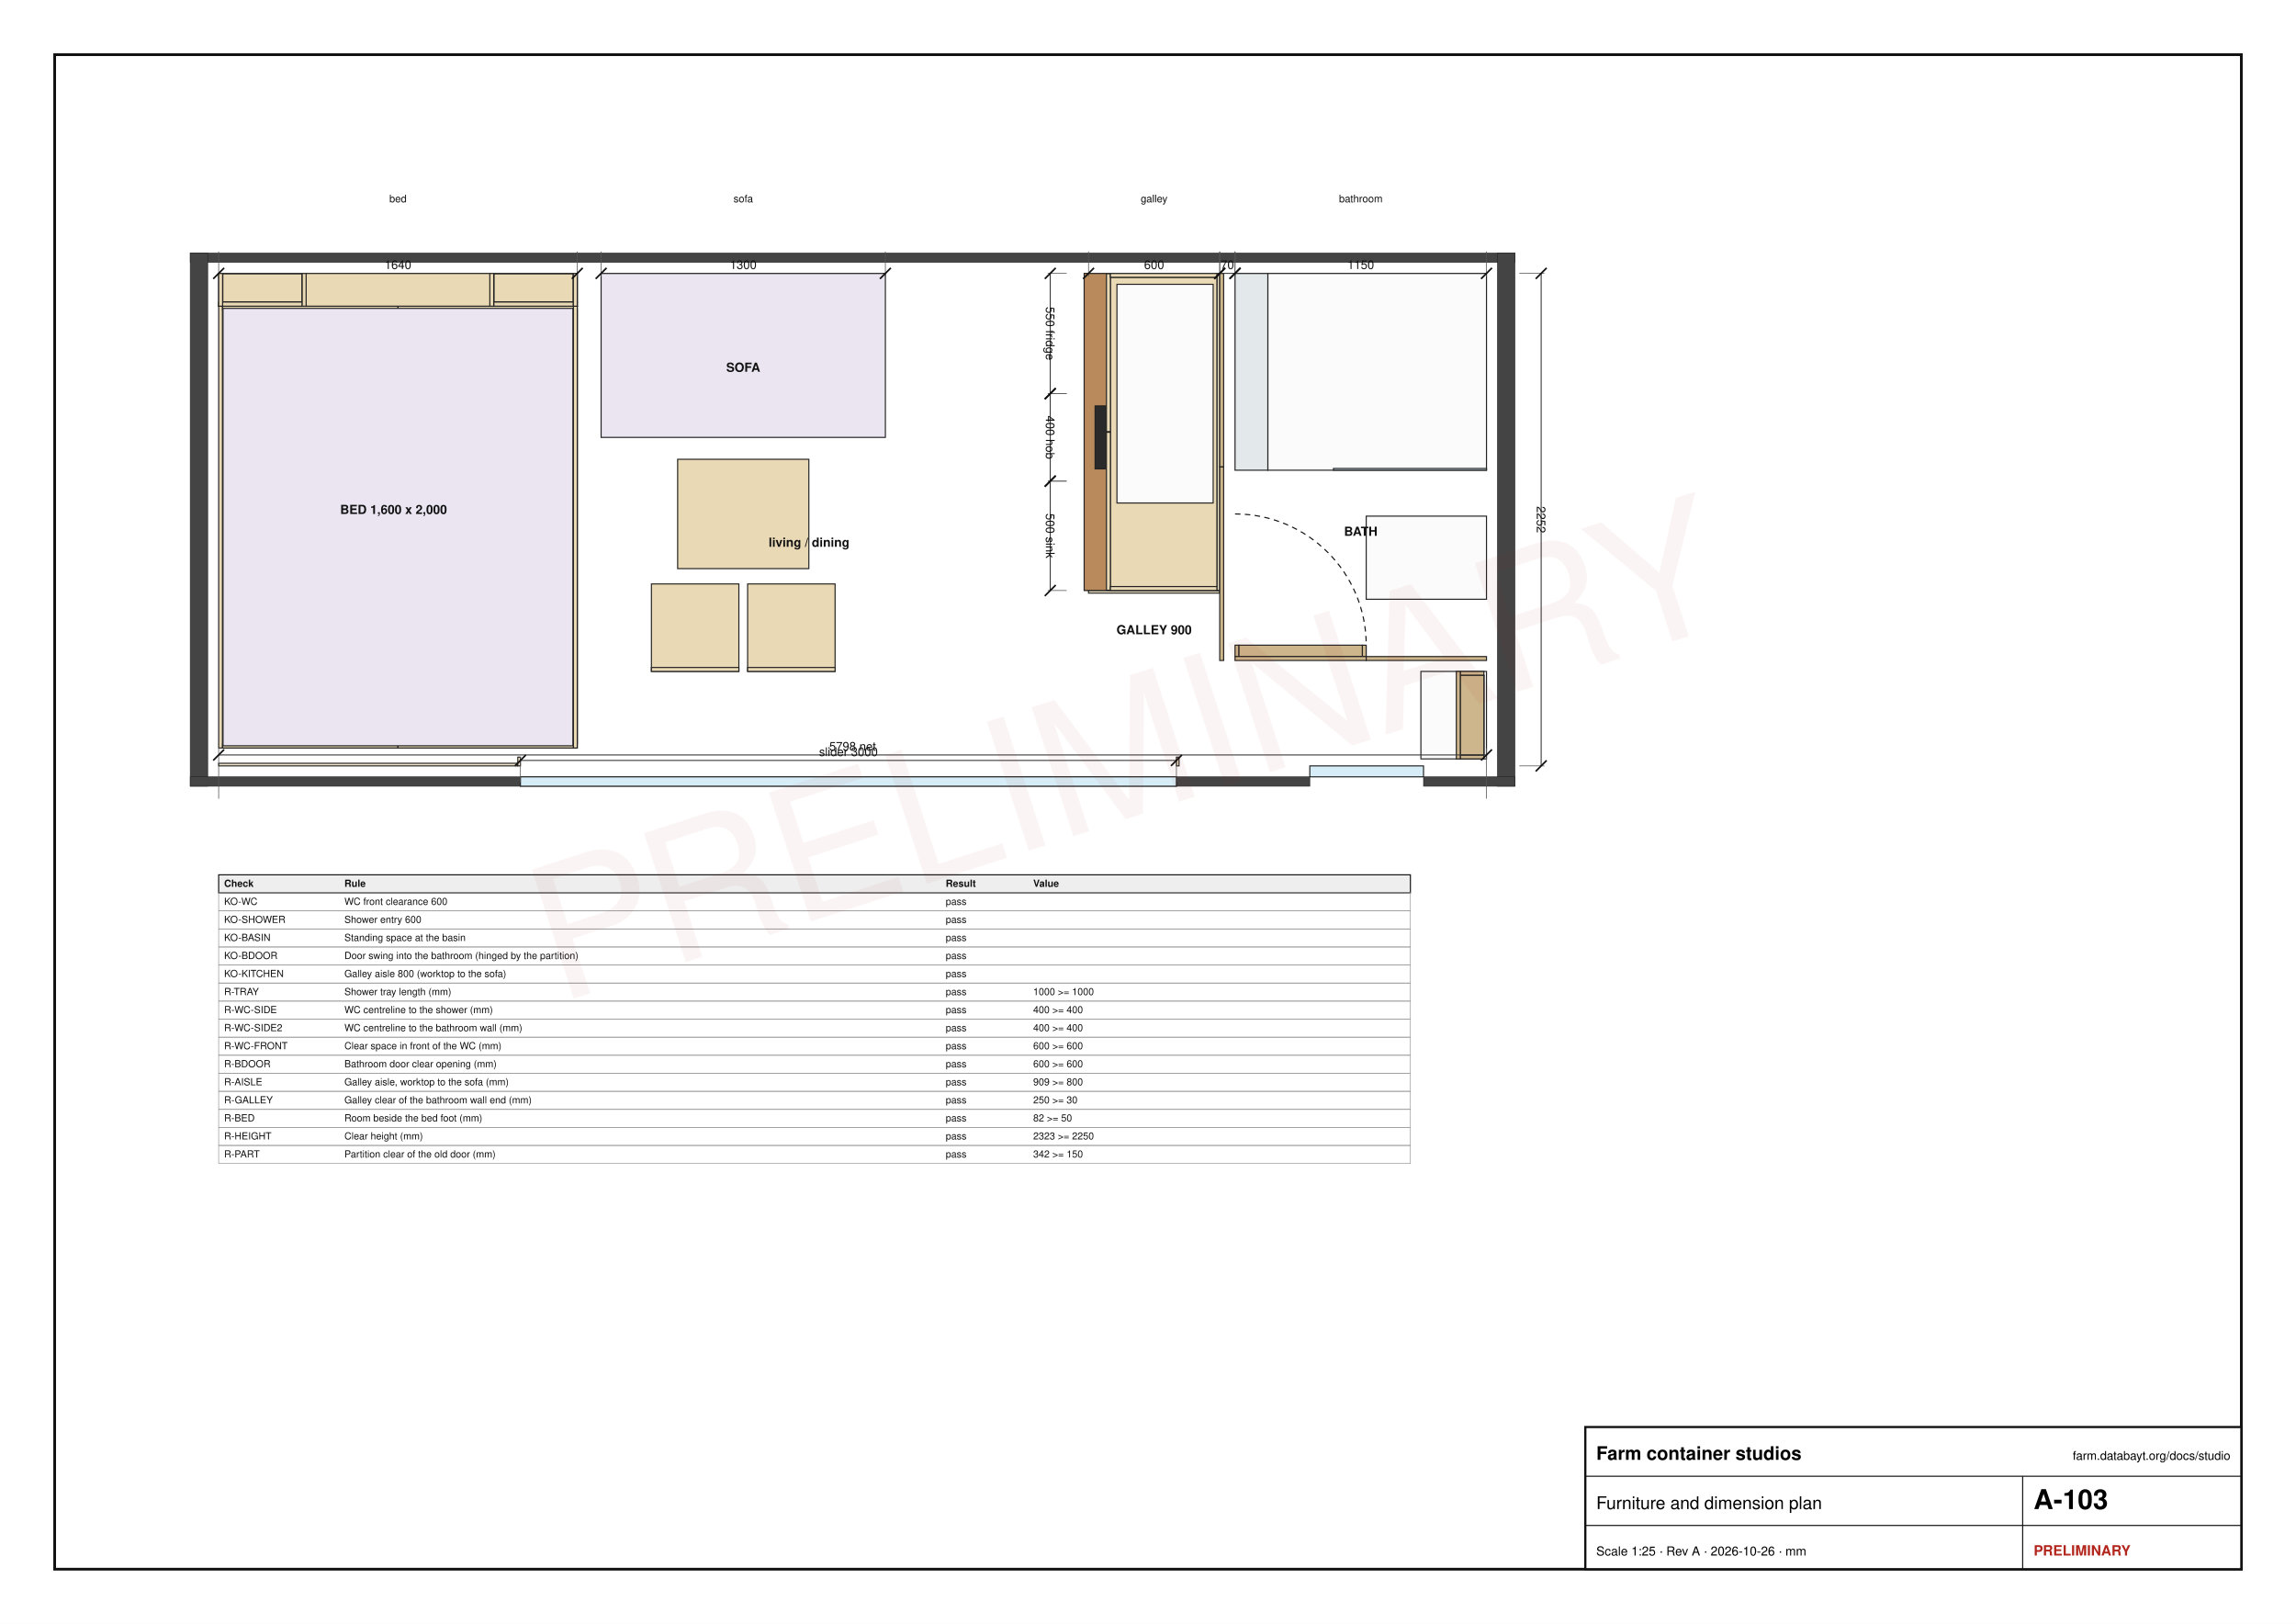
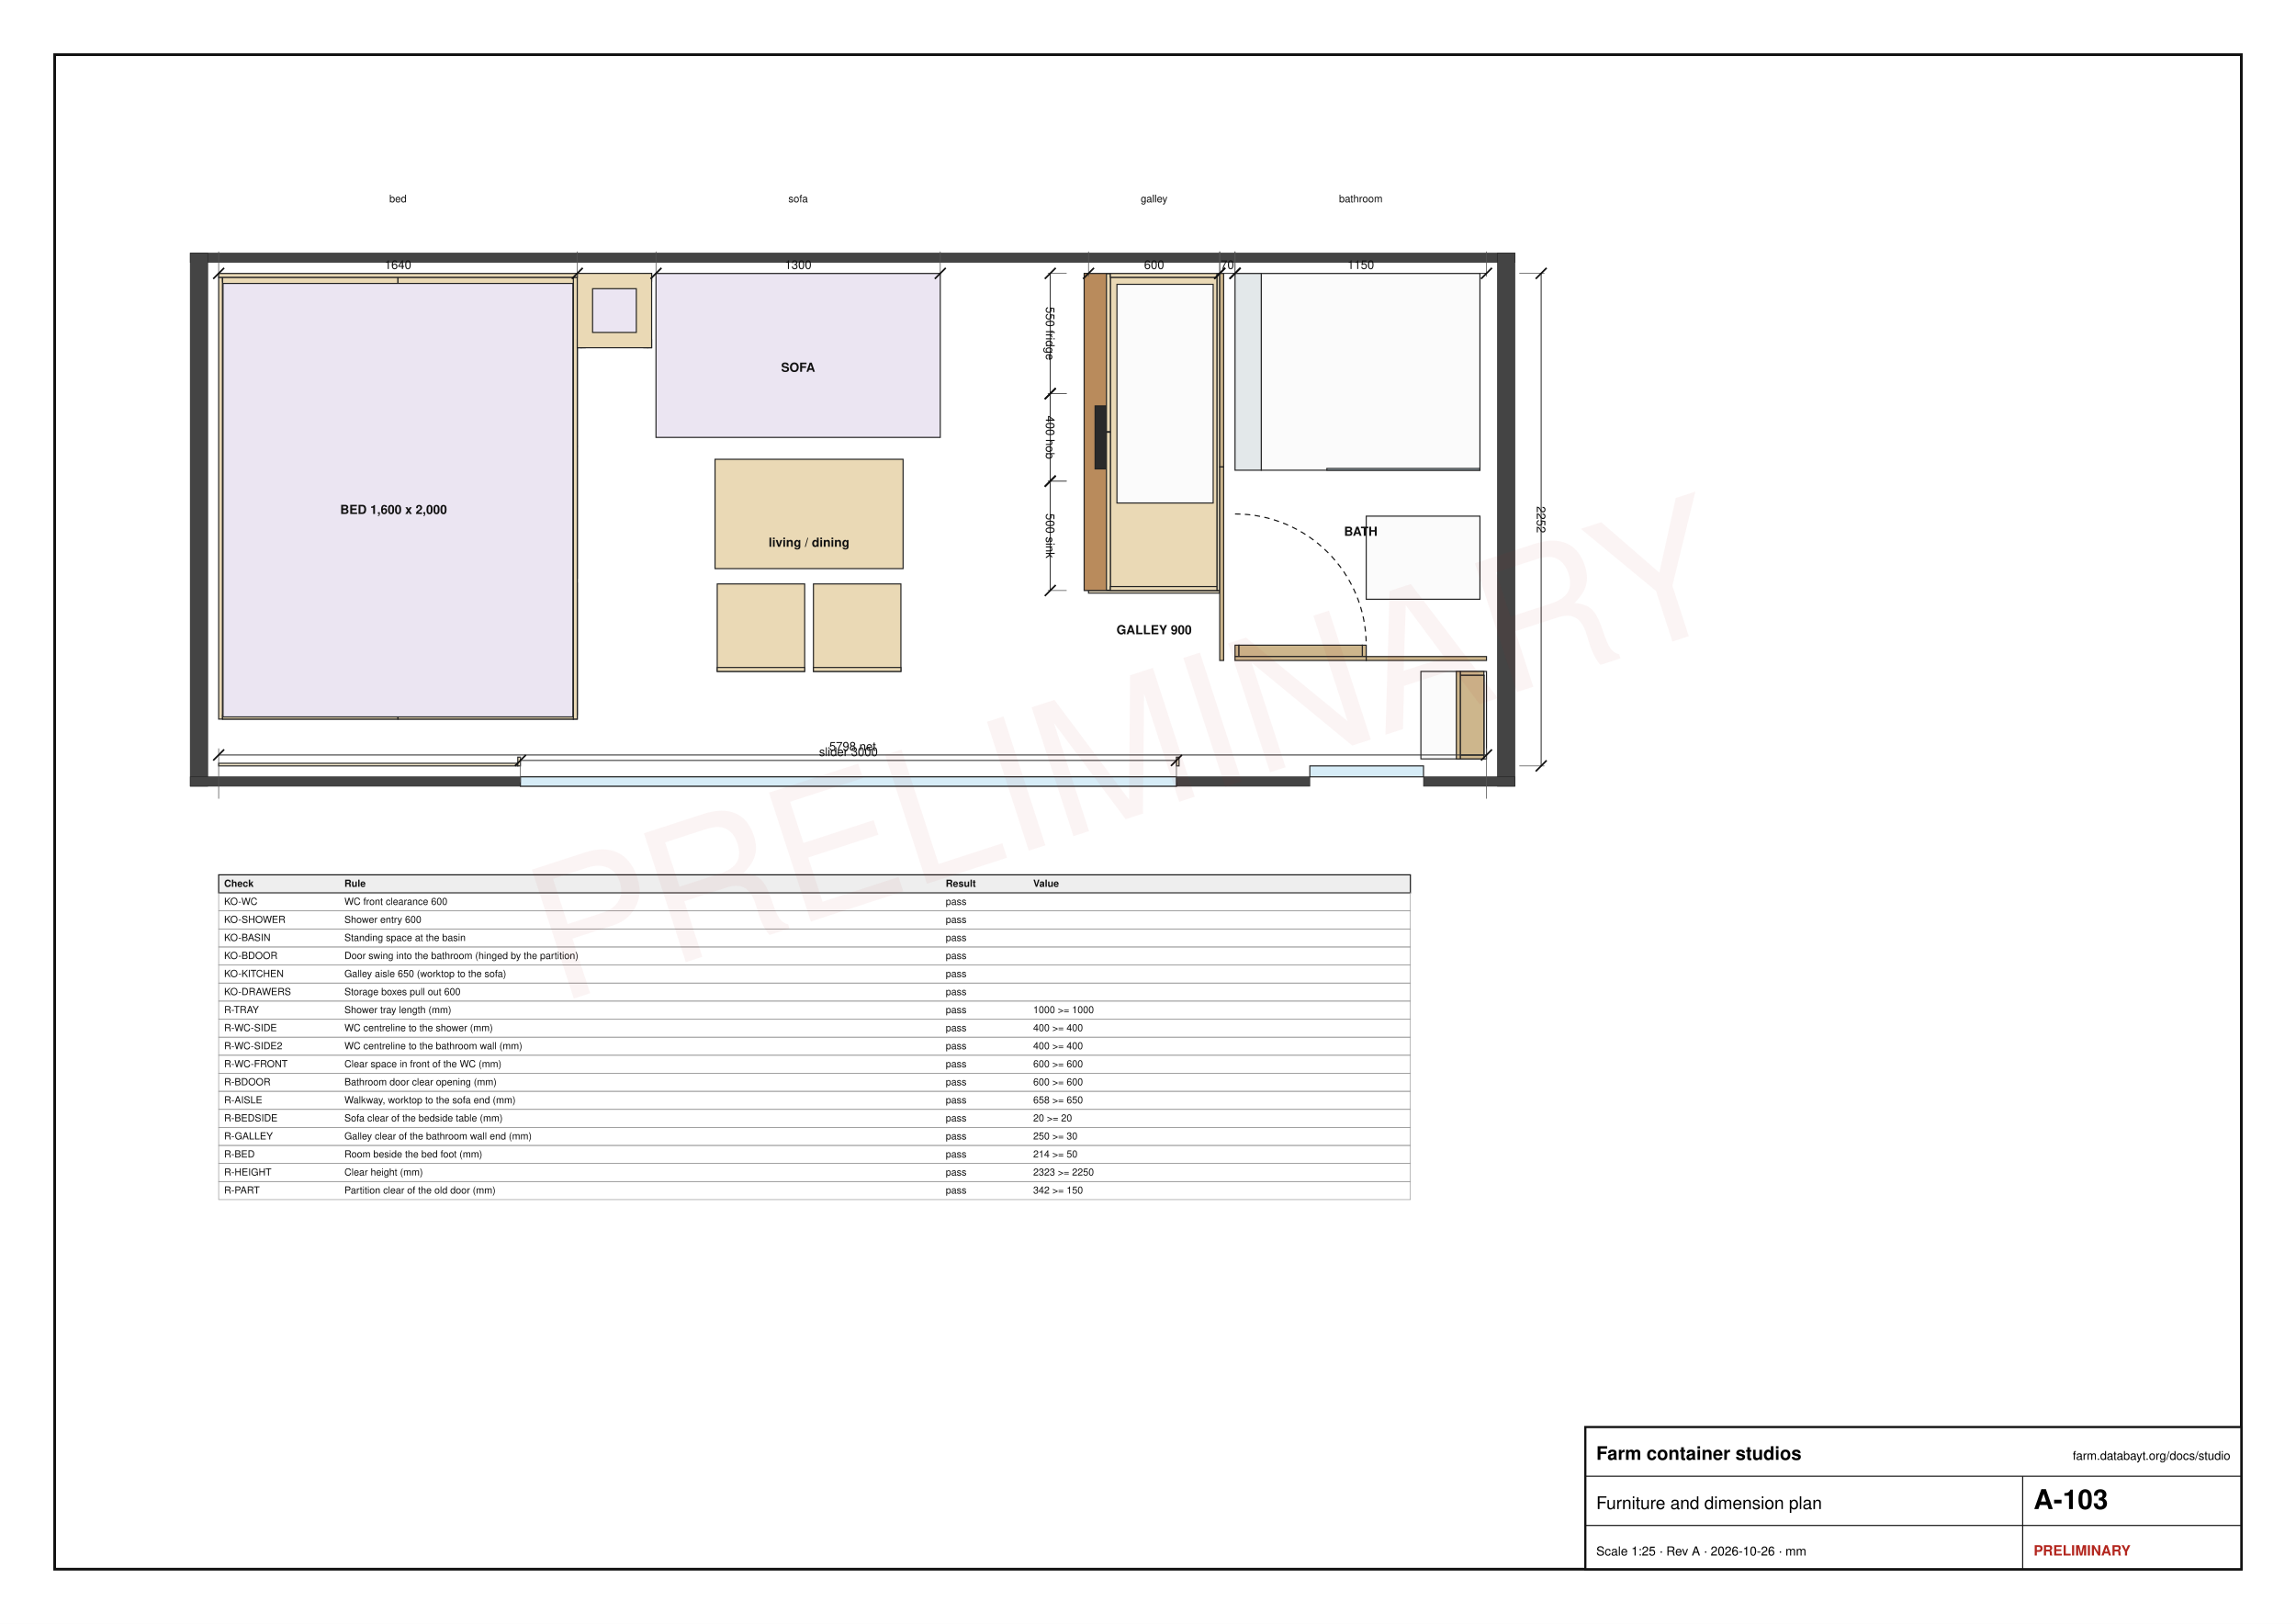
<svg xmlns="http://www.w3.org/2000/svg" width="420mm" height="297mm" viewBox="0 0 420 297" font-family="Helvetica, Arial, sans-serif">
  <rect x="0" y="0" width="420" height="297" fill="#fff" />
  <rect x="10" y="10" width="400" height="277" fill="none" stroke="#111" stroke-width="0.5" />
  <rect x="34.8" y="46.28" width="242.32" height="1.72" fill="#444" stroke="#222" stroke-width="0.1" />
  <rect x="34.8" y="46.28" width="3.2" height="97.52" fill="#444" stroke="#222" stroke-width="0.1" />
  <rect x="273.92" y="46.28" width="3.2" height="97.52" fill="#444" stroke="#222" stroke-width="0.1" />
  <rect x="34.8" y="142.08" width="60.4" height="1.72" fill="#444" stroke="#222" stroke-width="0.1" />
  <rect x="95.2" y="142.08" width="120" height="1.72" fill="#444" stroke="#222" stroke-width="0.1" />
  <rect x="215.2" y="142.08" width="24.4" height="1.72" fill="#444" stroke="#222" stroke-width="0.1" />
  <rect x="260.4" y="142.08" width="16.72" height="1.72" fill="#444" stroke="#222" stroke-width="0.1" />
  <rect x="95.2" y="142.08" width="120" height="1.72" fill="#d6ecf7" stroke="#222" stroke-width="0.2" />
-   <rect x="231.92" y="50" width="40" height="36" fill="#fbfbfb" stroke="#222" stroke-width="0.2" />
-   <rect x="104.88" y="56" width="0.72" height="80.8" fill="#ead9b5" stroke="#222" stroke-width="0.2" />
+   <rect x="230.72" y="50" width="40" height="36" fill="#fbfbfb" stroke="#222" stroke-width="0.2" />
+   <rect x="104.88" y="50.72" width="0.72" height="80.8" fill="#ead9b5" stroke="#222" stroke-width="0.2" />
  <rect x="40" y="139.6" width="54.72" height="0.48" fill="#f2e6c9" stroke="#222" stroke-width="0.2" />
+   <rect x="81.36" y="82.48" width="23.52" height="22.48" fill="#f2e6c9" stroke="#222" stroke-width="0.2" />
+   <rect x="81.36" y="107.44" width="23.52" height="22.48" fill="#f2e6c9" stroke="#222" stroke-width="0.2" />
  <rect x="200" y="72" width="0.72" height="36" fill="#ead9b5" stroke="#222" stroke-width="0.2" />
  <rect x="199.12" y="72.72" width="23.52" height="14.56" fill="#ead9b5" stroke="#222" stroke-width="0.2" />
  <rect x="199.12" y="88.72" width="23.52" height="18.56" fill="#ead9b5" stroke="#222" stroke-width="0.2" />
  <rect x="199.2" y="73.72" width="22.16" height="12.56" fill="#f2e6c9" stroke="#222" stroke-width="0.2" />
+   <rect x="107.04" y="51.44" width="10.72" height="10.72" fill="#ead9b5" stroke="#222" stroke-width="0.2" />
  <rect x="199.2" y="73.24" width="22.64" height="0.48" fill="#f2e6c9" stroke="#222" stroke-width="0.2" />
  <rect x="199.2" y="86.28" width="22.64" height="0.48" fill="#f2e6c9" stroke="#222" stroke-width="0.2" />
  <rect x="221.36" y="73.72" width="0.48" height="12.56" fill="#f2e6c9" stroke="#222" stroke-width="0.2" />
-   <rect x="104.88" y="56.72" width="0.72" height="79.36" fill="#ead9b5" stroke="#222" stroke-width="0.2" />
-   <rect x="40" y="56" width="0.72" height="80.8" fill="#ead9b5" stroke="#222" stroke-width="0.2" />
-   <rect x="104.88" y="56" width="0.72" height="80.8" fill="#ead9b5" stroke="#222" stroke-width="0.2" />
-   <rect x="40.72" y="56" width="64.16" height="0.72" fill="#ead9b5" stroke="#222" stroke-width="0.2" />
-   <rect x="40.72" y="136.08" width="64.16" height="0.72" fill="#ead9b5" stroke="#222" stroke-width="0.2" />
-   <rect x="76.88" y="56.72" width="0.72" height="79.36" fill="#ead9b5" stroke="#222" stroke-width="0.2" />
-   <rect x="119.96" y="114.44" width="14.4" height="0.72" fill="#ead9b5" stroke="#222" stroke-width="0.2" />
-   <rect x="126.8" y="107.6" width="0.72" height="13.68" fill="#ead9b5" stroke="#222" stroke-width="0.2" />
-   <rect x="137.56" y="114.44" width="14.4" height="0.72" fill="#ead9b5" stroke="#222" stroke-width="0.2" />
-   <rect x="144.4" y="107.6" width="0.72" height="13.68" fill="#ead9b5" stroke="#222" stroke-width="0.2" />
-   <rect x="40.72" y="56" width="32.08" height="80.8" fill="#ead9b5" stroke="#222" stroke-width="0.2" />
-   <rect x="72.8" y="56" width="32.08" height="80.8" fill="#ead9b5" stroke="#222" stroke-width="0.2" />
-   <rect x="119.16" y="106.8" width="16" height="16" fill="#ead9b5" stroke="#222" stroke-width="0.2" />
-   <rect x="136.76" y="106.8" width="16" height="16" fill="#ead9b5" stroke="#222" stroke-width="0.2" />
+   <rect x="80.88" y="82" width="24" height="0.48" fill="#f2e6c9" stroke="#222" stroke-width="0.2" />
+   <rect x="80.88" y="104.96" width="24" height="0.48" fill="#f2e6c9" stroke="#222" stroke-width="0.2" />
+   <rect x="80.88" y="82.48" width="0.48" height="22.48" fill="#f2e6c9" stroke="#222" stroke-width="0.2" />
+   <rect x="80.88" y="106.96" width="24" height="0.48" fill="#f2e6c9" stroke="#222" stroke-width="0.2" />
+   <rect x="80.88" y="129.92" width="24" height="0.48" fill="#f2e6c9" stroke="#222" stroke-width="0.2" />
+   <rect x="80.88" y="107.44" width="0.48" height="22.48" fill="#f2e6c9" stroke="#222" stroke-width="0.2" />
+   <rect x="104.88" y="81.68" width="0.72" height="24.08" fill="#ead9b5" stroke="#222" stroke-width="0.2" />
+   <rect x="104.88" y="106.64" width="0.72" height="24.08" fill="#ead9b5" stroke="#222" stroke-width="0.2" />
+   <rect x="104.88" y="51.44" width="0.72" height="30.16" fill="#ead9b5" stroke="#222" stroke-width="0.2" />
+   <rect x="77.6" y="105.84" width="27.28" height="0.72" fill="#ead9b5" stroke="#222" stroke-width="0.2" />
+   <rect x="132" y="114.44" width="14.4" height="0.72" fill="#ead9b5" stroke="#222" stroke-width="0.2" />
+   <rect x="138.84" y="107.6" width="0.72" height="13.68" fill="#ead9b5" stroke="#222" stroke-width="0.2" />
+   <rect x="149.6" y="114.44" width="14.4" height="0.72" fill="#ead9b5" stroke="#222" stroke-width="0.2" />
+   <rect x="156.44" y="107.6" width="0.72" height="13.68" fill="#ead9b5" stroke="#222" stroke-width="0.2" />
+   <rect x="249.92" y="94.4" width="20.8" height="15.2" fill="#fbfbfb" stroke="#222" stroke-width="0.2" />
+   <rect x="131.2" y="106.8" width="16" height="16" fill="#ead9b5" stroke="#222" stroke-width="0.2" />
+   <rect x="148.8" y="106.8" width="16" height="16" fill="#ead9b5" stroke="#222" stroke-width="0.2" />
+   <rect x="40" y="50.72" width="0.72" height="80.8" fill="#ead9b5" stroke="#222" stroke-width="0.2" />
+   <rect x="104.88" y="50.72" width="0.72" height="80.8" fill="#ead9b5" stroke="#222" stroke-width="0.2" />
+   <rect x="40.72" y="50.72" width="64.16" height="0.72" fill="#ead9b5" stroke="#222" stroke-width="0.2" />
+   <rect x="40.72" y="130.8" width="64.16" height="0.72" fill="#ead9b5" stroke="#222" stroke-width="0.2" />
+   <rect x="76.88" y="51.44" width="0.72" height="79.36" fill="#ead9b5" stroke="#222" stroke-width="0.2" />
+   <rect x="40.72" y="50.72" width="32.08" height="80.8" fill="#ead9b5" stroke="#222" stroke-width="0.2" />
+   <rect x="72.8" y="50.72" width="32.08" height="80.8" fill="#ead9b5" stroke="#222" stroke-width="0.2" />
  <rect x="198.4" y="72.06" width="0.72" height="15.88" fill="#ead9b5" stroke="#222" stroke-width="0.2" />
  <rect x="199.2" y="73.72" width="22.16" height="12.56" fill="#f2e6c9" stroke="#222" stroke-width="0.2" />
-   <rect x="40.8" y="56.4" width="64" height="80" fill="#ebe5f2" stroke="#222" stroke-width="0.2" />
+   <rect x="105.6" y="50" width="0.72" height="1.44" fill="#ead9b5" stroke="#222" stroke-width="0.2" />
+   <rect x="106.32" y="50" width="0.72" height="1.44" fill="#ead9b5" stroke="#222" stroke-width="0.2" />
+   <rect x="105.6" y="62.16" width="0.72" height="1.44" fill="#ead9b5" stroke="#222" stroke-width="0.2" />
+   <rect x="106.32" y="62.16" width="0.72" height="1.44" fill="#ead9b5" stroke="#222" stroke-width="0.2" />
+   <rect x="117.76" y="50" width="0.72" height="1.44" fill="#ead9b5" stroke="#222" stroke-width="0.2" />
+   <rect x="118.48" y="50" width="0.72" height="1.44" fill="#ead9b5" stroke="#222" stroke-width="0.2" />
+   <rect x="117.76" y="62.16" width="0.72" height="1.44" fill="#ead9b5" stroke="#222" stroke-width="0.2" />
+   <rect x="118.48" y="62.16" width="0.72" height="1.44" fill="#ead9b5" stroke="#222" stroke-width="0.2" />
+   <rect x="105.6" y="50" width="13.6" height="13.6" fill="#ead9b5" stroke="#222" stroke-width="0.2" />
+   <rect x="133.2" y="93.64" width="29.6" height="0.72" fill="#ead9b5" stroke="#222" stroke-width="0.2" />
+   <rect x="147.64" y="86" width="0.72" height="16" fill="#ead9b5" stroke="#222" stroke-width="0.2" />
+   <rect x="40.8" y="51.84" width="64" height="79.28" fill="#ebe5f2" stroke="#222" stroke-width="0.2" />
+   <rect x="130.8" y="84" width="34.4" height="20" fill="#ead9b5" stroke="#222" stroke-width="0.2" />
  <rect x="199.2" y="73.24" width="22.64" height="0.48" fill="#f2e6c9" stroke="#222" stroke-width="0.2" />
  <rect x="199.2" y="86.28" width="22.64" height="0.48" fill="#f2e6c9" stroke="#222" stroke-width="0.2" />
  <rect x="221.36" y="73.72" width="0.48" height="12.56" fill="#f2e6c9" stroke="#222" stroke-width="0.2" />
-   <rect x="109.96" y="50" width="52" height="30" fill="#ebe5f2" stroke="#222" stroke-width="0.2" />
-   <rect x="125.96" y="93.64" width="20" height="0.72" fill="#ead9b5" stroke="#222" stroke-width="0.2" />
-   <rect x="135.6" y="86" width="0.72" height="16" fill="#ead9b5" stroke="#222" stroke-width="0.2" />
-   <rect x="123.96" y="84" width="24" height="20" fill="#ead9b5" stroke="#222" stroke-width="0.2" />
-   <rect x="249.92" y="94.4" width="22" height="15.2" fill="#fbfbfb" stroke="#222" stroke-width="0.2" />
-   <rect x="119.16" y="122.08" width="16" height="0.72" fill="#ead9b5" stroke="#222" stroke-width="0.2" />
-   <rect x="136.76" y="122.08" width="16" height="0.72" fill="#ead9b5" stroke="#222" stroke-width="0.2" />
+   <rect x="120" y="50" width="52" height="30" fill="#ebe5f2" stroke="#222" stroke-width="0.2" />
+   <rect x="131.2" y="122.08" width="16" height="0.72" fill="#ead9b5" stroke="#222" stroke-width="0.2" />
+   <rect x="148.8" y="122.08" width="16" height="0.72" fill="#ead9b5" stroke="#222" stroke-width="0.2" />
  <rect x="259.92" y="122.8" width="12" height="16" fill="#fbfbfb" stroke="#222" stroke-width="0.2" />
  <rect x="199.52" y="50.4" width="22" height="20.4" fill="#fbfbfb" stroke="#222" stroke-width="0.2" />
  <rect x="198.4" y="88.06" width="0.72" height="19.88" fill="#ead9b5" stroke="#222" stroke-width="0.2" />
  <rect x="198.4" y="72.06" width="0.72" height="15.88" fill="#ead9b5" stroke="#222" stroke-width="0.2" />
  <rect x="199.12" y="71.28" width="23.52" height="0.72" fill="#ead9b5" stroke="#222" stroke-width="0.2" />
  <rect x="199.12" y="50" width="4" height="21.28" fill="#ead9b5" stroke="#222" stroke-width="0.2" />
  <rect x="218.64" y="50" width="4" height="21.28" fill="#ead9b5" stroke="#222" stroke-width="0.2" />
  <rect x="199.12" y="72" width="23.52" height="0.72" fill="#ead9b5" stroke="#222" stroke-width="0.2" />
  <rect x="199.12" y="87.28" width="23.52" height="0.72" fill="#ead9b5" stroke="#222" stroke-width="0.2" />
  <rect x="199.12" y="72.72" width="4" height="14.56" fill="#ead9b5" stroke="#222" stroke-width="0.2" />
  <rect x="218.64" y="72.72" width="4" height="14.56" fill="#ead9b5" stroke="#222" stroke-width="0.2" />
  <rect x="222.64" y="72" width="0.48" height="16" fill="#f2e6c9" stroke="#222" stroke-width="0.2" />
  <rect x="199.12" y="88" width="23.52" height="0.72" fill="#ead9b5" stroke="#222" stroke-width="0.2" />
  <rect x="199.12" y="107.28" width="23.52" height="0.72" fill="#ead9b5" stroke="#222" stroke-width="0.2" />
  <rect x="199.12" y="88.72" width="4" height="18.56" fill="#ead9b5" stroke="#222" stroke-width="0.2" />
  <rect x="218.64" y="88.72" width="4" height="18.56" fill="#ead9b5" stroke="#222" stroke-width="0.2" />
  <rect x="222.64" y="88" width="0.48" height="20" fill="#f2e6c9" stroke="#222" stroke-width="0.2" />
  <rect x="199.12" y="108" width="24" height="0.48" fill="#f2e6c9" stroke="#222" stroke-width="0.2" />
  <rect x="198.32" y="50" width="24.8" height="58" fill="#b98b5c" stroke="#222" stroke-width="0.2" />
  <rect x="204.32" y="89.4" width="16.8" height="17.2" fill="#c9cdd1" stroke="#222" stroke-width="0.2" />
  <rect x="200.32" y="74.24" width="20.8" height="11.52" fill="#2a2a2a" stroke="#222" stroke-width="0.2" />
-   <rect x="104.88" y="50" width="0.72" height="5.28" fill="#ead9b5" stroke="#222" stroke-width="0.2" />
-   <rect x="225.92" y="50" width="6" height="36" fill="#e3e8ea" stroke="#222" stroke-width="0.2" />
-   <rect x="40" y="55.28" width="65.6" height="0.72" fill="#ead9b5" stroke="#222" stroke-width="0.2" />
-   <rect x="40" y="50" width="65.6" height="6" fill="#ead9b5" stroke="#222" stroke-width="0.2" />
-   <rect x="40.72" y="50" width="14.56" height="6" fill="#ead9b5" stroke="#222" stroke-width="0.2" />
-   <rect x="90.32" y="50" width="14.56" height="6" fill="#ead9b5" stroke="#222" stroke-width="0.2" />
+   <rect x="108.4" y="52.8" width="8" height="8" fill="#ebe5f2" stroke="#222" stroke-width="0.2" />
+   <rect x="40" y="50" width="65.6" height="0.72" fill="#ead9b5" stroke="#222" stroke-width="0.2" />
+   <rect x="225.92" y="50" width="4.8" height="36" fill="#e3e8ea" stroke="#222" stroke-width="0.2" />
  <rect x="267.12" y="123.52" width="4.32" height="14.56" fill="#cdb68c" stroke="#222" stroke-width="0.2" />
-   <rect x="40.76" y="50.08" width="14.48" height="5.12" fill="#ead9b5" stroke="#222" stroke-width="0.2" />
-   <rect x="90.36" y="50.08" width="14.48" height="5.12" fill="#ead9b5" stroke="#222" stroke-width="0.2" />
  <rect x="267.52" y="123.56" width="3.92" height="14.48" fill="#cdb68c" stroke="#222" stroke-width="0.2" />
  <rect x="210.32" y="72.8" width="12" height="14.4" fill="#c9cdd1" stroke="#222" stroke-width="0.2" />
  <rect x="210.32" y="72" width="12.8" height="16" fill="#ead9b5" stroke="#222" stroke-width="0.2" />
-   <rect x="40.76" y="50.08" width="14.48" height="5.12" fill="#ead9b5" stroke="#222" stroke-width="0.2" />
-   <rect x="90.36" y="50.08" width="14.48" height="5.12" fill="#ead9b5" stroke="#222" stroke-width="0.2" />
  <rect x="203.12" y="50.72" width="19.52" height="56.56" fill="#ead9b5" stroke="#222" stroke-width="0.2" />
  <rect x="267.12" y="122.8" width="4.32" height="0.72" fill="#cdb68c" stroke="#222" stroke-width="0.2" />
  <rect x="267.12" y="138.08" width="4.32" height="0.72" fill="#cdb68c" stroke="#222" stroke-width="0.2" />
  <rect x="267.12" y="123.52" width="4.32" height="14.56" fill="#cdb68c" stroke="#222" stroke-width="0.2" />
  <rect x="266.4" y="122.8" width="0.72" height="16" fill="#cdb68c" stroke="#222" stroke-width="0.2" />
-   <rect x="40.76" y="50.08" width="14.48" height="5.12" fill="#ead9b5" stroke="#222" stroke-width="0.2" />
-   <rect x="90.36" y="50.08" width="14.48" height="5.12" fill="#ead9b5" stroke="#222" stroke-width="0.2" />
  <rect x="226.72" y="118.4" width="22.4" height="1.6" fill="#e0d3ba" stroke="#222" stroke-width="0.2" />
  <rect x="239.6" y="140.08" width="20.8" height="2" fill="#d6ecf7" stroke="#222" stroke-width="0.2" />
-   <rect x="243.92" y="85.68" width="28" height="0.32" fill="#d6ecf7" stroke="#222" stroke-width="0.2" />
+   <rect x="242.72" y="85.68" width="28" height="0.32" fill="#d6ecf7" stroke="#222" stroke-width="0.2" />
  <rect x="225.92" y="118" width="0.72" height="2.08" fill="#cdb68c" stroke="#222" stroke-width="0.2" />
  <rect x="249.2" y="118" width="0.72" height="2.08" fill="#cdb68c" stroke="#222" stroke-width="0.2" />
  <rect x="226.64" y="118" width="22.56" height="2.08" fill="#cdb68c" stroke="#222" stroke-width="0.2" />
-   <rect x="40" y="50" width="0.72" height="6" fill="#ead9b5" stroke="#222" stroke-width="0.2" />
-   <rect x="55.28" y="50" width="0.72" height="6" fill="#ead9b5" stroke="#222" stroke-width="0.2" />
-   <rect x="89.6" y="50" width="0.72" height="6" fill="#ead9b5" stroke="#222" stroke-width="0.2" />
-   <rect x="104.88" y="50" width="0.72" height="6" fill="#ead9b5" stroke="#222" stroke-width="0.2" />
  <rect x="94.72" y="138.48" width="0.48" height="1.6" fill="#f2e6c9" stroke="#222" stroke-width="0.2" />
  <rect x="215.2" y="138.48" width="0.48" height="1.6" fill="#f2e6c9" stroke="#222" stroke-width="0.2" />
  <rect x="204.32" y="52" width="17.6" height="40" fill="#fbfbfb" stroke="#222" stroke-width="0.2" />
  <rect x="202.4" y="50.06" width="0.72" height="28.88" fill="#ead9b5" stroke="#222" stroke-width="0.2" />
  <rect x="202.4" y="79.06" width="0.72" height="28.88" fill="#ead9b5" stroke="#222" stroke-width="0.2" />
  <rect x="203.12" y="50" width="19.52" height="0.72" fill="#ead9b5" stroke="#222" stroke-width="0.2" />
  <rect x="203.12" y="107.28" width="19.52" height="0.72" fill="#ead9b5" stroke="#222" stroke-width="0.2" />
  <rect x="222.64" y="50" width="0.48" height="58" fill="#f2e6c9" stroke="#222" stroke-width="0.2" />
  <rect x="223.12" y="50" width="0.72" height="35.4" fill="#cdb68c" stroke="#222" stroke-width="0.2" />
  <rect x="223.12" y="85.4" width="0.72" height="35.4" fill="#cdb68c" stroke="#222" stroke-width="0.2" />
  <rect x="225.92" y="120.08" width="24" height="0.72" fill="#cdb68c" stroke="#222" stroke-width="0.2" />
  <rect x="249.92" y="120.08" width="22" height="0.72" fill="#cdb68c" stroke="#222" stroke-width="0.2" />
  <line x1="40" y1="46" x2="40" y2="50.6" stroke="#555" stroke-width="0.13" />
  <line x1="105.6" y1="46" x2="105.6" y2="50.6" stroke="#555" stroke-width="0.13" />
  <line x1="40" y1="50" x2="105.6" y2="50" stroke="#333" stroke-width="0.18" />
  <line x1="39" y1="51" x2="41" y2="49" stroke="#111" stroke-width="0.3" />
  <line x1="104.6" y1="51" x2="106.6" y2="49" stroke="#111" stroke-width="0.3" />
  <text x="72.8" y="49.2" font-size="2.2" text-anchor="middle" font-weight="normal" fill="#111">1640</text>
  <text x="72.8" y="37" font-size="1.9" text-anchor="middle" font-weight="normal" fill="#111">bed</text>
-   <line x1="109.96" y1="46" x2="109.96" y2="50.6" stroke="#555" stroke-width="0.13" />
-   <line x1="161.96" y1="46" x2="161.96" y2="50.6" stroke="#555" stroke-width="0.13" />
-   <line x1="109.96" y1="50" x2="161.96" y2="50" stroke="#333" stroke-width="0.18" />
-   <line x1="108.96" y1="51" x2="110.96" y2="49" stroke="#111" stroke-width="0.3" />
-   <line x1="160.96" y1="51" x2="162.96" y2="49" stroke="#111" stroke-width="0.3" />
-   <text x="135.96" y="49.2" font-size="2.2" text-anchor="middle" font-weight="normal" fill="#111">1300</text>
-   <text x="135.96" y="37" font-size="1.9" text-anchor="middle" font-weight="normal" fill="#111">sofa</text>
+   <line x1="120" y1="46" x2="120" y2="50.6" stroke="#555" stroke-width="0.13" />
+   <line x1="172" y1="46" x2="172" y2="50.6" stroke="#555" stroke-width="0.13" />
+   <line x1="120" y1="50" x2="172" y2="50" stroke="#333" stroke-width="0.18" />
+   <line x1="119" y1="51" x2="121" y2="49" stroke="#111" stroke-width="0.3" />
+   <line x1="171" y1="51" x2="173" y2="49" stroke="#111" stroke-width="0.3" />
+   <text x="146" y="49.2" font-size="2.2" text-anchor="middle" font-weight="normal" fill="#111">1300</text>
+   <text x="146" y="37" font-size="1.9" text-anchor="middle" font-weight="normal" fill="#111">sofa</text>
  <line x1="199.12" y1="46" x2="199.12" y2="50.6" stroke="#555" stroke-width="0.13" />
  <line x1="223.12" y1="46" x2="223.12" y2="50.6" stroke="#555" stroke-width="0.13" />
  <line x1="199.12" y1="50" x2="223.12" y2="50" stroke="#333" stroke-width="0.18" />
  <line x1="198.12" y1="51" x2="200.12" y2="49" stroke="#111" stroke-width="0.3" />
  <line x1="222.12" y1="51" x2="224.12" y2="49" stroke="#111" stroke-width="0.3" />
  <text x="211.12" y="49.2" font-size="2.2" text-anchor="middle" font-weight="normal" fill="#111">600</text>
  <text x="211.12" y="37" font-size="1.9" text-anchor="middle" font-weight="normal" fill="#111">galley</text>
  <line x1="223.12" y1="46" x2="223.12" y2="50.6" stroke="#555" stroke-width="0.13" />
  <line x1="225.92" y1="46" x2="225.92" y2="50.6" stroke="#555" stroke-width="0.13" />
  <line x1="223.12" y1="50" x2="225.92" y2="50" stroke="#333" stroke-width="0.18" />
  <line x1="222.12" y1="51" x2="224.12" y2="49" stroke="#111" stroke-width="0.3" />
  <line x1="224.92" y1="51" x2="226.92" y2="49" stroke="#111" stroke-width="0.3" />
  <text x="224.52" y="49.2" font-size="2.2" text-anchor="middle" font-weight="normal" fill="#111">70</text>
  <line x1="225.92" y1="46" x2="225.92" y2="50.6" stroke="#555" stroke-width="0.13" />
  <line x1="271.92" y1="46" x2="271.92" y2="50.6" stroke="#555" stroke-width="0.13" />
  <line x1="225.92" y1="50" x2="271.92" y2="50" stroke="#333" stroke-width="0.18" />
  <line x1="224.92" y1="51" x2="226.92" y2="49" stroke="#111" stroke-width="0.3" />
  <line x1="270.92" y1="51" x2="272.92" y2="49" stroke="#111" stroke-width="0.3" />
  <text x="248.92" y="49.2" font-size="2.2" text-anchor="middle" font-weight="normal" fill="#111">1150</text>
  <text x="248.92" y="37" font-size="1.9" text-anchor="middle" font-weight="normal" fill="#111">bathroom</text>
  <line x1="40" y1="146.08" x2="40" y2="136.88" stroke="#555" stroke-width="0.13" />
  <line x1="271.92" y1="146.08" x2="271.92" y2="136.88" stroke="#555" stroke-width="0.13" />
  <line x1="40" y1="138.08" x2="271.92" y2="138.08" stroke="#333" stroke-width="0.18" />
  <line x1="39" y1="139.08" x2="41" y2="137.08" stroke="#111" stroke-width="0.3" />
  <line x1="270.92" y1="139.08" x2="272.92" y2="137.08" stroke="#111" stroke-width="0.3" />
  <text x="155.96" y="137.28" font-size="2.2" text-anchor="middle" font-weight="normal" fill="#111">5798 net</text>
  <line x1="95.2" y1="143.08" x2="95.2" y2="138.48" stroke="#555" stroke-width="0.13" />
  <line x1="215.2" y1="143.08" x2="215.2" y2="138.48" stroke="#555" stroke-width="0.13" />
  <line x1="95.2" y1="139.08" x2="215.2" y2="139.08" stroke="#333" stroke-width="0.18" />
  <line x1="94.2" y1="140.08" x2="96.2" y2="138.08" stroke="#111" stroke-width="0.3" />
  <line x1="214.2" y1="140.08" x2="216.2" y2="138.08" stroke="#111" stroke-width="0.3" />
  <text x="155.2" y="138.28" font-size="2.2" text-anchor="middle" font-weight="normal" fill="#111">slider 3000</text>
  <line x1="277.92" y1="50" x2="282.52" y2="50" stroke="#555" stroke-width="0.13" />
  <line x1="277.92" y1="140.08" x2="282.52" y2="140.08" stroke="#555" stroke-width="0.13" />
  <line x1="281.92" y1="50" x2="281.92" y2="140.08" stroke="#333" stroke-width="0.18" />
  <line x1="280.92" y1="51" x2="282.92" y2="49" stroke="#111" stroke-width="0.3" />
  <line x1="280.92" y1="141.08" x2="282.92" y2="139.08" stroke="#111" stroke-width="0.3" />
  <text x="281.12" y="95.04" font-size="2.2" text-anchor="middle" font-weight="normal" fill="#111" transform="rotate(90 281.12 95.04)">2252</text>
  <path d="M225.92,94 A24,24 0 0 1 249.92,118" fill="none" stroke="#111" stroke-width="0.2" stroke-dasharray="1,0.8" />
  <line x1="195.12" y1="50" x2="191.67" y2="50" stroke="#555" stroke-width="0.13" />
  <line x1="195.12" y1="72" x2="191.67" y2="72" stroke="#555" stroke-width="0.13" />
  <line x1="192.12" y1="50" x2="192.12" y2="72" stroke="#333" stroke-width="0.18" />
  <line x1="191.12" y1="51" x2="193.12" y2="49" stroke="#111" stroke-width="0.3" />
  <line x1="191.12" y1="73" x2="193.12" y2="71" stroke="#111" stroke-width="0.3" />
  <text x="191.32" y="61" font-size="2.2" text-anchor="middle" font-weight="normal" fill="#111" transform="rotate(90 191.32 61)">550 fridge</text>
  <line x1="195.12" y1="72" x2="191.67" y2="72" stroke="#555" stroke-width="0.13" />
  <line x1="195.12" y1="88" x2="191.67" y2="88" stroke="#555" stroke-width="0.13" />
  <line x1="192.12" y1="72" x2="192.12" y2="88" stroke="#333" stroke-width="0.18" />
  <line x1="191.12" y1="73" x2="193.12" y2="71" stroke="#111" stroke-width="0.3" />
  <line x1="191.12" y1="89" x2="193.12" y2="87" stroke="#111" stroke-width="0.3" />
  <text x="191.32" y="80" font-size="2.2" text-anchor="middle" font-weight="normal" fill="#111" transform="rotate(90 191.32 80)">400 hob</text>
  <line x1="195.12" y1="88" x2="191.67" y2="88" stroke="#555" stroke-width="0.13" />
  <line x1="195.12" y1="108" x2="191.67" y2="108" stroke="#555" stroke-width="0.13" />
  <line x1="192.12" y1="88" x2="192.12" y2="108" stroke="#333" stroke-width="0.18" />
  <line x1="191.12" y1="89" x2="193.12" y2="87" stroke="#111" stroke-width="0.3" />
  <line x1="191.12" y1="109" x2="193.12" y2="107" stroke="#111" stroke-width="0.3" />
  <text x="191.32" y="98" font-size="2.2" text-anchor="middle" font-weight="normal" fill="#111" transform="rotate(90 191.32 98)">500 sink</text>
  <text x="72" y="94" font-size="2.3" text-anchor="middle" font-weight="bold" fill="#111">BED 1,600 x 2,000</text>
  <text x="211.12" y="116" font-size="2.3" text-anchor="middle" font-weight="bold" fill="#111">GALLEY 900</text>
  <text x="248.92" y="98" font-size="2.3" text-anchor="middle" font-weight="bold" fill="#111">BATH</text>
-   <text x="135.96" y="68" font-size="2.3" text-anchor="middle" font-weight="bold" fill="#111">SOFA</text>
+   <text x="146" y="68" font-size="2.3" text-anchor="middle" font-weight="bold" fill="#111">SOFA</text>
  <text x="148" y="100" font-size="2.3" text-anchor="middle" font-weight="bold" fill="#111">living / dining</text>
  <rect x="40" y="160" width="218" height="3.3" fill="#eee" stroke="#111" stroke-width="0.2" />
  <text x="41" y="162.2" font-size="1.8" text-anchor="start" font-weight="bold" fill="#111">Check</text>
  <text x="63" y="162.2" font-size="1.8" text-anchor="start" font-weight="bold" fill="#111">Rule</text>
  <text x="173" y="162.2" font-size="1.8" text-anchor="start" font-weight="bold" fill="#111">Result</text>
  <text x="189" y="162.2" font-size="1.8" text-anchor="start" font-weight="bold" fill="#111">Value</text>
  <rect x="40" y="163.3" width="218" height="3.3" fill="none" stroke="#999" stroke-width="0.12" />
  <text x="41" y="165.5" font-size="1.8" text-anchor="start" font-weight="normal" fill="#111">KO-WC</text>
  <text x="63" y="165.5" font-size="1.8" text-anchor="start" font-weight="normal" fill="#111">WC front clearance 600</text>
  <text x="173" y="165.5" font-size="1.8" text-anchor="start" font-weight="normal" fill="#111">pass</text>
  <text x="189" y="165.5" font-size="1.8" text-anchor="start" font-weight="normal" fill="#111" />
  <rect x="40" y="166.6" width="218" height="3.3" fill="none" stroke="#999" stroke-width="0.12" />
  <text x="41" y="168.8" font-size="1.8" text-anchor="start" font-weight="normal" fill="#111">KO-SHOWER</text>
  <text x="63" y="168.8" font-size="1.8" text-anchor="start" font-weight="normal" fill="#111">Shower entry 600</text>
  <text x="173" y="168.8" font-size="1.8" text-anchor="start" font-weight="normal" fill="#111">pass</text>
  <text x="189" y="168.8" font-size="1.8" text-anchor="start" font-weight="normal" fill="#111" />
  <rect x="40" y="169.9" width="218" height="3.3" fill="none" stroke="#999" stroke-width="0.12" />
  <text x="41" y="172.1" font-size="1.8" text-anchor="start" font-weight="normal" fill="#111">KO-BASIN</text>
  <text x="63" y="172.1" font-size="1.8" text-anchor="start" font-weight="normal" fill="#111">Standing space at the basin</text>
  <text x="173" y="172.1" font-size="1.8" text-anchor="start" font-weight="normal" fill="#111">pass</text>
  <text x="189" y="172.1" font-size="1.8" text-anchor="start" font-weight="normal" fill="#111" />
  <rect x="40" y="173.2" width="218" height="3.3" fill="none" stroke="#999" stroke-width="0.12" />
  <text x="41" y="175.4" font-size="1.8" text-anchor="start" font-weight="normal" fill="#111">KO-BDOOR</text>
  <text x="63" y="175.4" font-size="1.8" text-anchor="start" font-weight="normal" fill="#111">Door swing into the bathroom (hinged by the partition)</text>
  <text x="173" y="175.4" font-size="1.8" text-anchor="start" font-weight="normal" fill="#111">pass</text>
  <text x="189" y="175.4" font-size="1.8" text-anchor="start" font-weight="normal" fill="#111" />
  <rect x="40" y="176.5" width="218" height="3.3" fill="none" stroke="#999" stroke-width="0.12" />
  <text x="41" y="178.7" font-size="1.8" text-anchor="start" font-weight="normal" fill="#111">KO-KITCHEN</text>
-   <text x="63" y="178.7" font-size="1.8" text-anchor="start" font-weight="normal" fill="#111">Galley aisle 800 (worktop to the sofa)</text>
+   <text x="63" y="178.7" font-size="1.8" text-anchor="start" font-weight="normal" fill="#111">Galley aisle 650 (worktop to the sofa)</text>
  <text x="173" y="178.7" font-size="1.8" text-anchor="start" font-weight="normal" fill="#111">pass</text>
  <text x="189" y="178.7" font-size="1.8" text-anchor="start" font-weight="normal" fill="#111" />
  <rect x="40" y="179.8" width="218" height="3.3" fill="none" stroke="#999" stroke-width="0.12" />
-   <text x="41" y="182" font-size="1.8" text-anchor="start" font-weight="normal" fill="#111">R-TRAY</text>
-   <text x="63" y="182" font-size="1.8" text-anchor="start" font-weight="normal" fill="#111">Shower tray length (mm)</text>
+   <text x="41" y="182" font-size="1.8" text-anchor="start" font-weight="normal" fill="#111">KO-DRAWERS</text>
+   <text x="63" y="182" font-size="1.8" text-anchor="start" font-weight="normal" fill="#111">Storage boxes pull out 600</text>
  <text x="173" y="182" font-size="1.8" text-anchor="start" font-weight="normal" fill="#111">pass</text>
-   <text x="189" y="182" font-size="1.8" text-anchor="start" font-weight="normal" fill="#111">1000 &gt;= 1000</text>
+   <text x="189" y="182" font-size="1.8" text-anchor="start" font-weight="normal" fill="#111" />
  <rect x="40" y="183.1" width="218" height="3.3" fill="none" stroke="#999" stroke-width="0.12" />
-   <text x="41" y="185.3" font-size="1.8" text-anchor="start" font-weight="normal" fill="#111">R-WC-SIDE</text>
-   <text x="63" y="185.3" font-size="1.8" text-anchor="start" font-weight="normal" fill="#111">WC centreline to the shower (mm)</text>
+   <text x="41" y="185.3" font-size="1.8" text-anchor="start" font-weight="normal" fill="#111">R-TRAY</text>
+   <text x="63" y="185.3" font-size="1.8" text-anchor="start" font-weight="normal" fill="#111">Shower tray length (mm)</text>
  <text x="173" y="185.3" font-size="1.8" text-anchor="start" font-weight="normal" fill="#111">pass</text>
-   <text x="189" y="185.3" font-size="1.8" text-anchor="start" font-weight="normal" fill="#111">400 &gt;= 400</text>
+   <text x="189" y="185.3" font-size="1.8" text-anchor="start" font-weight="normal" fill="#111">1000 &gt;= 1000</text>
  <rect x="40" y="186.4" width="218" height="3.3" fill="none" stroke="#999" stroke-width="0.12" />
-   <text x="41" y="188.6" font-size="1.8" text-anchor="start" font-weight="normal" fill="#111">R-WC-SIDE2</text>
-   <text x="63" y="188.6" font-size="1.8" text-anchor="start" font-weight="normal" fill="#111">WC centreline to the bathroom wall (mm)</text>
+   <text x="41" y="188.6" font-size="1.8" text-anchor="start" font-weight="normal" fill="#111">R-WC-SIDE</text>
+   <text x="63" y="188.6" font-size="1.8" text-anchor="start" font-weight="normal" fill="#111">WC centreline to the shower (mm)</text>
  <text x="173" y="188.6" font-size="1.8" text-anchor="start" font-weight="normal" fill="#111">pass</text>
  <text x="189" y="188.6" font-size="1.8" text-anchor="start" font-weight="normal" fill="#111">400 &gt;= 400</text>
  <rect x="40" y="189.7" width="218" height="3.3" fill="none" stroke="#999" stroke-width="0.12" />
-   <text x="41" y="191.9" font-size="1.8" text-anchor="start" font-weight="normal" fill="#111">R-WC-FRONT</text>
-   <text x="63" y="191.9" font-size="1.8" text-anchor="start" font-weight="normal" fill="#111">Clear space in front of the WC (mm)</text>
+   <text x="41" y="191.9" font-size="1.8" text-anchor="start" font-weight="normal" fill="#111">R-WC-SIDE2</text>
+   <text x="63" y="191.9" font-size="1.8" text-anchor="start" font-weight="normal" fill="#111">WC centreline to the bathroom wall (mm)</text>
  <text x="173" y="191.9" font-size="1.8" text-anchor="start" font-weight="normal" fill="#111">pass</text>
-   <text x="189" y="191.9" font-size="1.8" text-anchor="start" font-weight="normal" fill="#111">600 &gt;= 600</text>
+   <text x="189" y="191.9" font-size="1.8" text-anchor="start" font-weight="normal" fill="#111">400 &gt;= 400</text>
  <rect x="40" y="193" width="218" height="3.3" fill="none" stroke="#999" stroke-width="0.12" />
-   <text x="41" y="195.2" font-size="1.8" text-anchor="start" font-weight="normal" fill="#111">R-BDOOR</text>
-   <text x="63" y="195.2" font-size="1.8" text-anchor="start" font-weight="normal" fill="#111">Bathroom door clear opening (mm)</text>
+   <text x="41" y="195.2" font-size="1.8" text-anchor="start" font-weight="normal" fill="#111">R-WC-FRONT</text>
+   <text x="63" y="195.2" font-size="1.8" text-anchor="start" font-weight="normal" fill="#111">Clear space in front of the WC (mm)</text>
  <text x="173" y="195.2" font-size="1.8" text-anchor="start" font-weight="normal" fill="#111">pass</text>
  <text x="189" y="195.2" font-size="1.8" text-anchor="start" font-weight="normal" fill="#111">600 &gt;= 600</text>
  <rect x="40" y="196.3" width="218" height="3.3" fill="none" stroke="#999" stroke-width="0.12" />
-   <text x="41" y="198.5" font-size="1.8" text-anchor="start" font-weight="normal" fill="#111">R-AISLE</text>
-   <text x="63" y="198.5" font-size="1.8" text-anchor="start" font-weight="normal" fill="#111">Galley aisle, worktop to the sofa (mm)</text>
+   <text x="41" y="198.5" font-size="1.8" text-anchor="start" font-weight="normal" fill="#111">R-BDOOR</text>
+   <text x="63" y="198.5" font-size="1.8" text-anchor="start" font-weight="normal" fill="#111">Bathroom door clear opening (mm)</text>
  <text x="173" y="198.5" font-size="1.8" text-anchor="start" font-weight="normal" fill="#111">pass</text>
-   <text x="189" y="198.5" font-size="1.8" text-anchor="start" font-weight="normal" fill="#111">909 &gt;= 800</text>
+   <text x="189" y="198.5" font-size="1.8" text-anchor="start" font-weight="normal" fill="#111">600 &gt;= 600</text>
  <rect x="40" y="199.6" width="218" height="3.3" fill="none" stroke="#999" stroke-width="0.12" />
-   <text x="41" y="201.8" font-size="1.8" text-anchor="start" font-weight="normal" fill="#111">R-GALLEY</text>
-   <text x="63" y="201.8" font-size="1.8" text-anchor="start" font-weight="normal" fill="#111">Galley clear of the bathroom wall end (mm)</text>
+   <text x="41" y="201.8" font-size="1.8" text-anchor="start" font-weight="normal" fill="#111">R-AISLE</text>
+   <text x="63" y="201.8" font-size="1.8" text-anchor="start" font-weight="normal" fill="#111">Walkway, worktop to the sofa end (mm)</text>
  <text x="173" y="201.8" font-size="1.8" text-anchor="start" font-weight="normal" fill="#111">pass</text>
-   <text x="189" y="201.8" font-size="1.8" text-anchor="start" font-weight="normal" fill="#111">250 &gt;= 30</text>
+   <text x="189" y="201.8" font-size="1.8" text-anchor="start" font-weight="normal" fill="#111">658 &gt;= 650</text>
  <rect x="40" y="202.9" width="218" height="3.3" fill="none" stroke="#999" stroke-width="0.12" />
-   <text x="41" y="205.1" font-size="1.8" text-anchor="start" font-weight="normal" fill="#111">R-BED</text>
-   <text x="63" y="205.1" font-size="1.8" text-anchor="start" font-weight="normal" fill="#111">Room beside the bed foot (mm)</text>
+   <text x="41" y="205.1" font-size="1.8" text-anchor="start" font-weight="normal" fill="#111">R-BEDSIDE</text>
+   <text x="63" y="205.1" font-size="1.8" text-anchor="start" font-weight="normal" fill="#111">Sofa clear of the bedside table (mm)</text>
  <text x="173" y="205.1" font-size="1.8" text-anchor="start" font-weight="normal" fill="#111">pass</text>
-   <text x="189" y="205.1" font-size="1.8" text-anchor="start" font-weight="normal" fill="#111">82 &gt;= 50</text>
+   <text x="189" y="205.1" font-size="1.8" text-anchor="start" font-weight="normal" fill="#111">20 &gt;= 20</text>
  <rect x="40" y="206.2" width="218" height="3.3" fill="none" stroke="#999" stroke-width="0.12" />
-   <text x="41" y="208.4" font-size="1.8" text-anchor="start" font-weight="normal" fill="#111">R-HEIGHT</text>
-   <text x="63" y="208.4" font-size="1.8" text-anchor="start" font-weight="normal" fill="#111">Clear height (mm)</text>
+   <text x="41" y="208.4" font-size="1.8" text-anchor="start" font-weight="normal" fill="#111">R-GALLEY</text>
+   <text x="63" y="208.4" font-size="1.8" text-anchor="start" font-weight="normal" fill="#111">Galley clear of the bathroom wall end (mm)</text>
  <text x="173" y="208.4" font-size="1.8" text-anchor="start" font-weight="normal" fill="#111">pass</text>
-   <text x="189" y="208.4" font-size="1.8" text-anchor="start" font-weight="normal" fill="#111">2323 &gt;= 2250</text>
+   <text x="189" y="208.4" font-size="1.8" text-anchor="start" font-weight="normal" fill="#111">250 &gt;= 30</text>
  <rect x="40" y="209.5" width="218" height="3.3" fill="none" stroke="#999" stroke-width="0.12" />
-   <text x="41" y="211.7" font-size="1.8" text-anchor="start" font-weight="normal" fill="#111">R-PART</text>
-   <text x="63" y="211.7" font-size="1.8" text-anchor="start" font-weight="normal" fill="#111">Partition clear of the old door (mm)</text>
+   <text x="41" y="211.7" font-size="1.8" text-anchor="start" font-weight="normal" fill="#111">R-BED</text>
+   <text x="63" y="211.7" font-size="1.8" text-anchor="start" font-weight="normal" fill="#111">Room beside the bed foot (mm)</text>
  <text x="173" y="211.7" font-size="1.8" text-anchor="start" font-weight="normal" fill="#111">pass</text>
-   <text x="189" y="211.7" font-size="1.8" text-anchor="start" font-weight="normal" fill="#111">342 &gt;= 150</text>
+   <text x="189" y="211.7" font-size="1.8" text-anchor="start" font-weight="normal" fill="#111">214 &gt;= 50</text>
+   <rect x="40" y="212.8" width="218" height="3.3" fill="none" stroke="#999" stroke-width="0.12" />
+   <text x="41" y="215" font-size="1.8" text-anchor="start" font-weight="normal" fill="#111">R-HEIGHT</text>
+   <text x="63" y="215" font-size="1.8" text-anchor="start" font-weight="normal" fill="#111">Clear height (mm)</text>
+   <text x="173" y="215" font-size="1.8" text-anchor="start" font-weight="normal" fill="#111">pass</text>
+   <text x="189" y="215" font-size="1.8" text-anchor="start" font-weight="normal" fill="#111">2323 &gt;= 2250</text>
+   <rect x="40" y="216.1" width="218" height="3.3" fill="none" stroke="#999" stroke-width="0.12" />
+   <text x="41" y="218.3" font-size="1.8" text-anchor="start" font-weight="normal" fill="#111">R-PART</text>
+   <text x="63" y="218.3" font-size="1.8" text-anchor="start" font-weight="normal" fill="#111">Partition clear of the old door (mm)</text>
+   <text x="173" y="218.3" font-size="1.8" text-anchor="start" font-weight="normal" fill="#111">pass</text>
+   <text x="189" y="218.3" font-size="1.8" text-anchor="start" font-weight="normal" fill="#111">342 &gt;= 150</text>
  <rect x="290" y="261" width="120" height="26" fill="#fff" stroke="#111" stroke-width="0.4" />
  <line x1="290" y1="270" x2="410" y2="270" stroke="#111" stroke-width="0.2" />
  <line x1="290" y1="279" x2="410" y2="279" stroke="#111" stroke-width="0.2" />
  <line x1="370" y1="270" x2="370" y2="287" stroke="#111" stroke-width="0.2" />
  <text x="292" y="267" font-size="3.4" font-weight="bold">Farm container studios</text>
  <text x="408" y="267" font-size="2.2" text-anchor="end">farm.databayt.org/docs/studio</text>
  <text x="292" y="276" font-size="3.2">Furniture and dimension plan</text>
  <text x="372" y="276" font-size="5" font-weight="bold">A-103</text>
  <text x="292" y="284.5" font-size="2.3">Scale 1:25 · Rev A · 2026-10-26 · mm</text>
  <text x="372" y="284.5" font-size="2.6" font-weight="bold" fill="#b3261e">PRELIMINARY</text>
  <text x="210.0" y="148.5" font-size="34" fill="#b3261e" fill-opacity="0.05" text-anchor="middle" transform="rotate(-18 210.0 148.5)">PRELIMINARY</text>
</svg>
